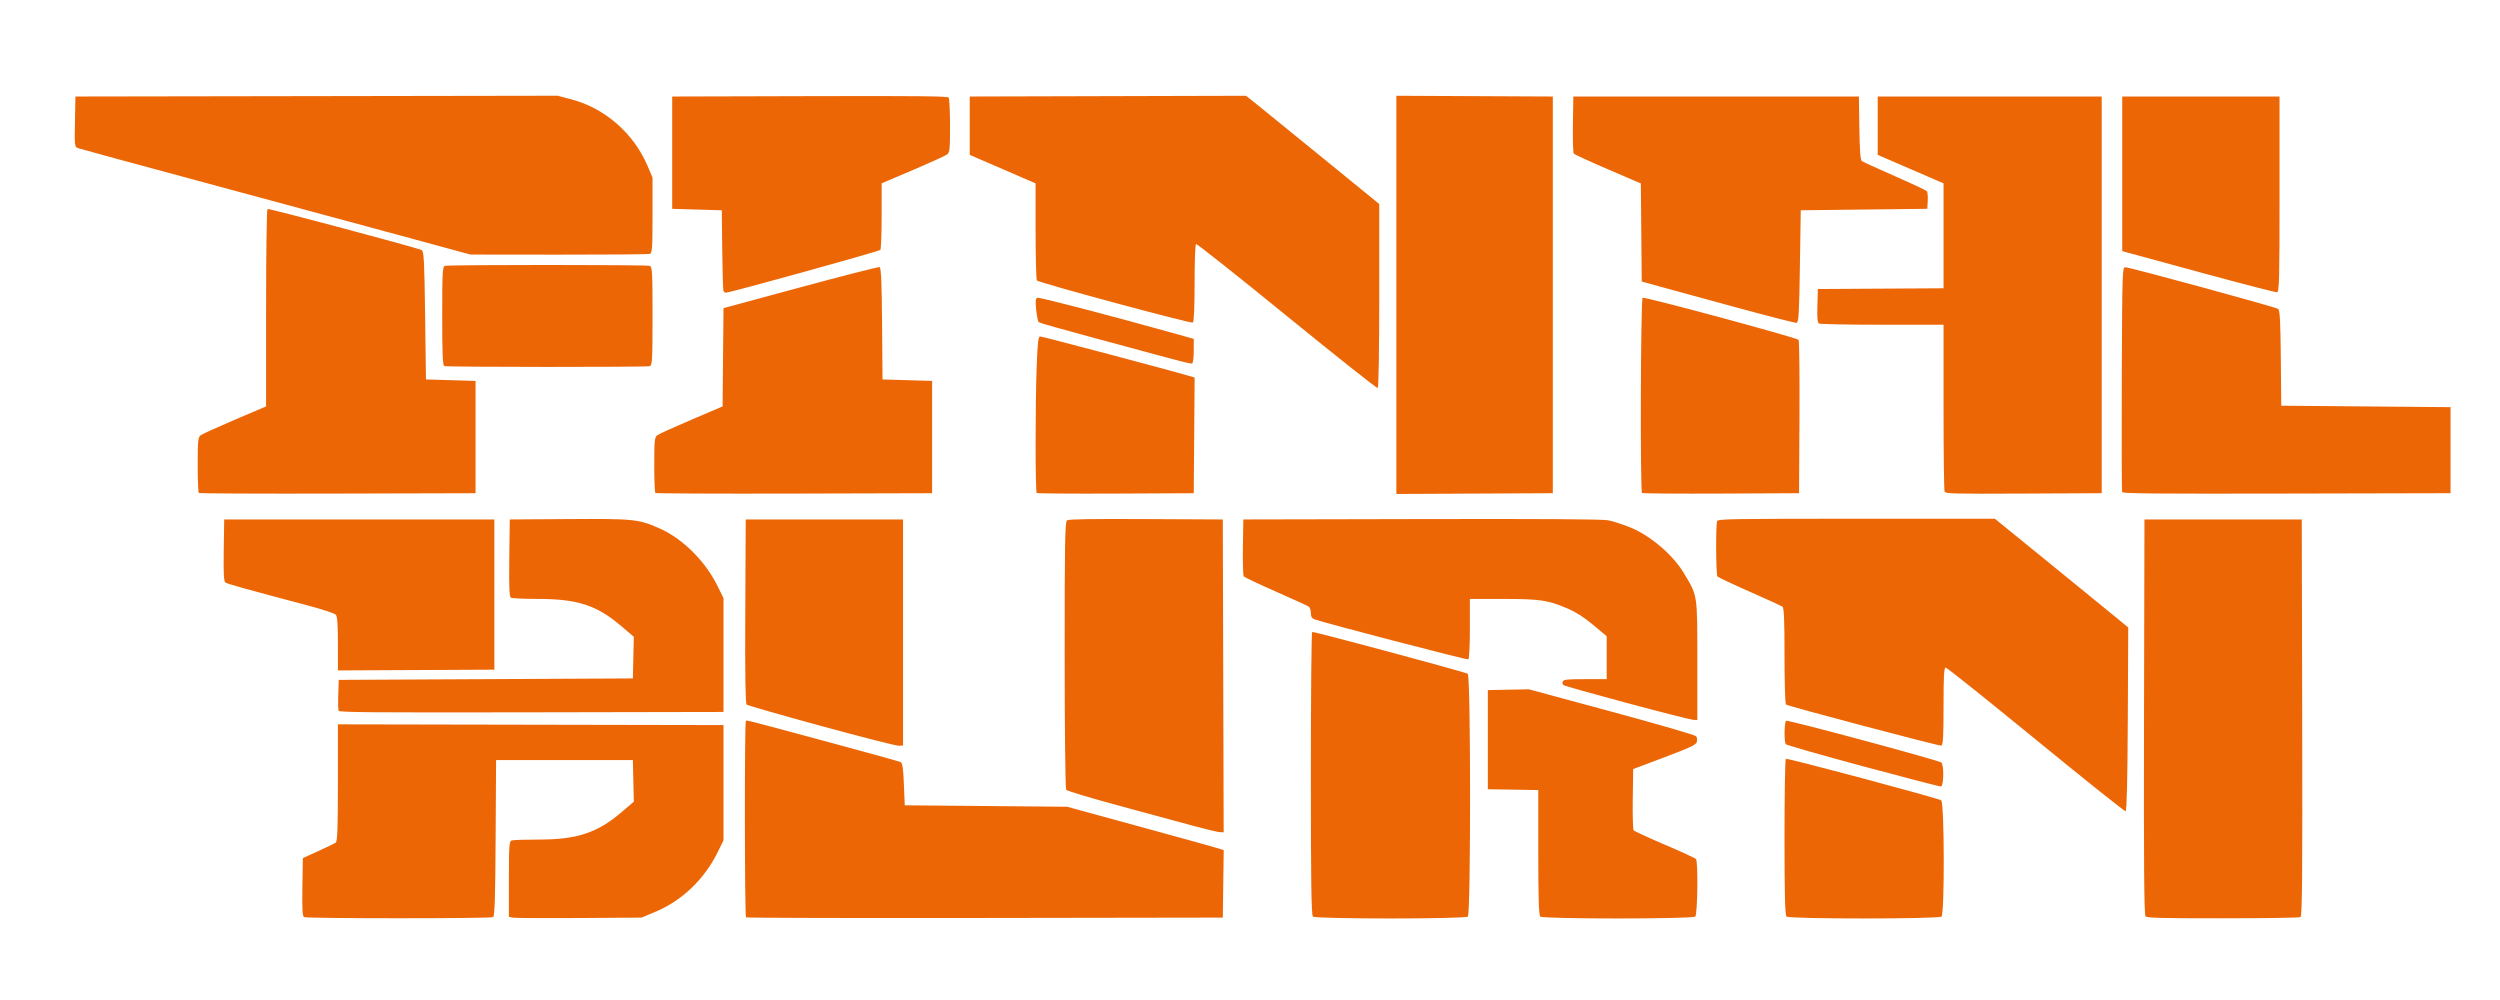
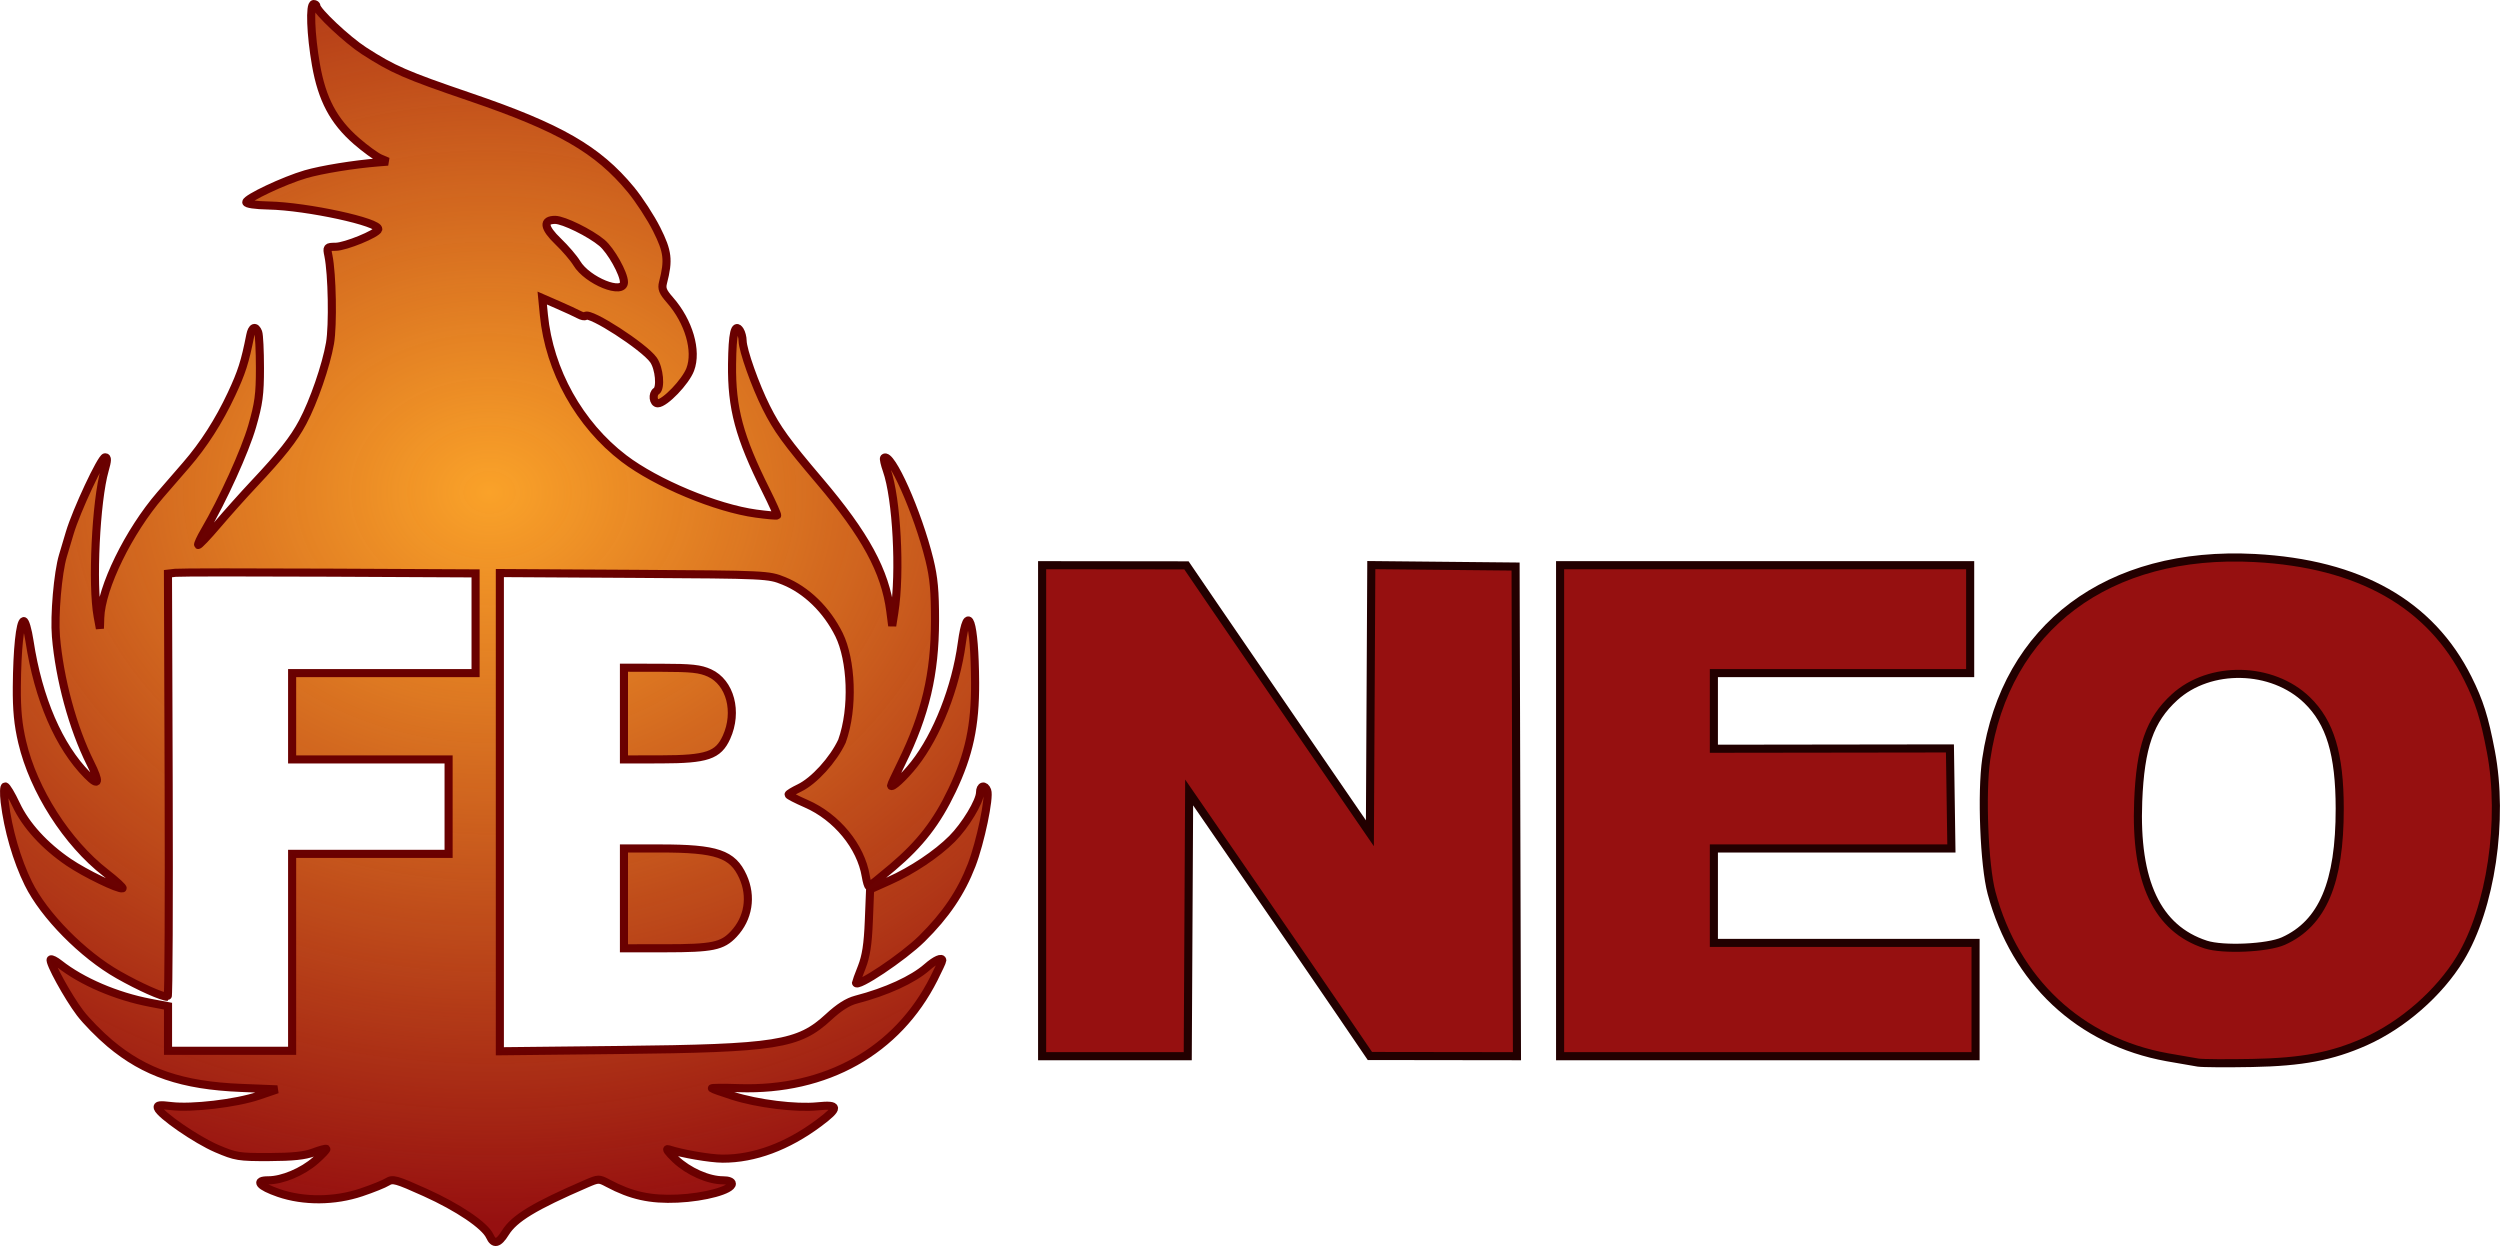
- <svg xmlns="http://www.w3.org/2000/svg" width="500" height="200" viewBox="0 0 500 200" version="1.1" id="svg8">
-   <defs id="defs2" />
-   <g id="layer1" transform="translate(-0.7110509,-246.9032)">
-     <path style="fill:#ec6605;stroke-width:0.316" d="m 61.531,430.324 c -0.333,-0.18 -0.413,-1.587 -0.342,-6.017 l 0.093,-5.781 3.078,-1.396 c 1.693,-0.768 3.27,-1.542 3.505,-1.72 0.329,-0.249 0.427,-3.023 0.427,-11.981 v -11.657 l 38.559,0.074 38.559,0.074 v 11.521 11.521 l -1.14,2.333 c -2.619,5.363 -7.104,9.693 -12.325,11.901 l -2.897,1.225 -12.507,0.087 c -6.879,0.048 -12.854,0.012 -13.279,-0.079 l -0.772,-0.165 v -7.547 c 0,-6.613 0.067,-7.569 0.541,-7.724 0.298,-0.098 2.725,-0.177 5.394,-0.177 7.679,0 11.735,-1.333 16.551,-5.44 l 2.499,-2.131 -0.095,-4.162 -0.095,-4.162 H 113.606 99.927 l -0.089,15.589 c -0.068,12.026 -0.186,15.642 -0.513,15.819 -0.561,0.304 -37.232,0.299 -37.794,-0.008 z m 88.384,0.051 c -0.279,-0.237 -0.311,-39.016 -0.033,-39.254 0.239,-0.204 -0.991,-0.516 16.219,4.116 7.806,2.101 14.423,3.934 14.705,4.075 0.405,0.201 0.549,1.14 0.684,4.453 l 0.171,4.198 16.244,0.146 16.244,0.146 14.705,4.023 c 8.088,2.212 15.131,4.165 15.652,4.34 l 0.947,0.317 -0.091,6.744 -0.091,6.744 -47.564,0.074 c -26.16,0.041 -47.667,-0.016 -47.793,-0.121 z m 113.379,-0.157 c -0.313,-0.267 -0.41,-7.009 -0.41,-28.567 0,-15.519 0.118,-28.279 0.261,-28.355 0.27,-0.142 30.357,7.941 31.116,8.36 0.61,0.337 0.627,48.041 0.018,48.562 -0.59,0.504 -30.394,0.504 -30.984,0 z m 45.484,0 c -0.306,-0.261 -0.41,-3.511 -0.41,-12.826 v -12.476 l -5.044,-0.081 -5.044,-0.081 v -9.917 -9.917 l 4.104,-0.078 4.104,-0.078 16.57,4.481 c 9.493,2.567 16.708,4.668 16.893,4.919 0.178,0.241 0.229,0.753 0.114,1.139 -0.174,0.584 -1.26,1.097 -6.463,3.055 l -6.254,2.353 -0.084,5.96 c -0.046,3.278 0.029,6.108 0.171,6.289 0.14,0.181 2.948,1.477 6.24,2.879 3.292,1.403 6.098,2.698 6.236,2.879 0.446,0.584 0.31,11.109 -0.149,11.5 -0.59,0.504 -30.394,0.504 -30.984,0 z m 49.246,0 c -0.309,-0.263 -0.41,-4.19 -0.41,-15.879 0,-8.541 0.12,-15.592 0.267,-15.67 0.344,-0.182 30.448,7.865 31.069,8.304 0.643,0.455 0.699,22.699 0.059,23.245 -0.59,0.504 -30.394,0.504 -30.984,0 z m 71.79,-0.046 c -0.282,-0.29 -0.362,-10.944 -0.299,-39.887 l 0.087,-39.491 h 15.731 15.731 l 0.087,39.65 c 0.069,31.528 0,39.698 -0.342,39.882 -0.236,0.128 -7.22,0.234 -15.52,0.237 -12.294,0.004 -15.162,-0.069 -15.476,-0.391 z m -190.528,-18.123 c -2.539,-0.692 -9.213,-2.503 -14.832,-4.024 -5.618,-1.521 -10.348,-2.945 -10.511,-3.164 -0.163,-0.219 -0.298,-12.359 -0.301,-26.978 -0.004,-22.106 0.073,-26.635 0.462,-26.91 0.336,-0.237 4.768,-0.309 15.817,-0.254 l 15.35,0.076 0.087,31.282 0.087,31.282 -0.771,-0.024 c -0.424,-0.016 -2.849,-0.592 -5.388,-1.284 z m 168.6,-17.219 c -9.687,-7.926 -17.805,-14.415 -18.04,-14.42 -0.331,-0.008 -0.427,1.728 -0.427,7.729 0,6.122 -0.094,7.769 -0.449,7.886 -0.379,0.124 -30.214,-7.765 -31.067,-8.214 -0.159,-0.084 -0.289,-4.46 -0.289,-9.725 0,-7.309 -0.101,-9.641 -0.428,-9.863 -0.235,-0.16 -3.198,-1.512 -6.583,-3.006 -3.386,-1.494 -6.269,-2.856 -6.407,-3.027 -0.302,-0.373 -0.351,-10.42 -0.054,-11.079 0.187,-0.415 2.961,-0.461 27.875,-0.461 h 27.668 l 11.026,8.966 c 6.064,4.931 12.066,9.827 13.337,10.878 l 2.311,1.912 -0.088,18.338 c -0.057,11.914 -0.208,18.366 -0.43,18.418 -0.188,0.044 -8.268,-6.405 -17.954,-14.331 z m -34.541,5.337 c -8.37,-2.257 -15.332,-4.249 -15.47,-4.425 -0.373,-0.476 -0.315,-4.487 0.069,-4.689 0.388,-0.205 30.318,7.851 31.022,8.35 0.563,0.398 0.509,4.674 -0.061,4.796 -0.188,0.041 -7.19,-1.774 -15.561,-4.031 z m -208.339,-8.052 c -8.032,-2.192 -14.766,-4.125 -14.965,-4.294 -0.248,-0.212 -0.334,-6.056 -0.274,-18.667 l 0.088,-18.359 h 15.731 15.731 v 22.605 22.605 l -0.855,0.048 c -0.47,0.024 -7.426,-1.746 -15.458,-3.938 z m 161.153,-4.595 c -6.861,-1.839 -12.614,-3.463 -12.784,-3.608 -0.171,-0.145 -0.217,-0.47 -0.104,-0.722 0.172,-0.381 0.916,-0.457 4.491,-0.457 h 4.286 v -4.293 -4.293 l -2.669,-2.237 c -1.82,-1.525 -3.452,-2.573 -5.13,-3.294 -3.933,-1.689 -5.518,-1.925 -12.963,-1.925 h -6.597 v 5.962 c 0,3.279 -0.14,6.036 -0.31,6.126 -0.273,0.144 -28.754,-7.271 -30.725,-7.999 -0.582,-0.215 -0.769,-0.526 -0.769,-1.276 0,-0.545 -0.192,-1.122 -0.427,-1.282 -0.235,-0.16 -3.198,-1.512 -6.583,-3.006 -3.386,-1.494 -6.271,-2.856 -6.411,-3.027 -0.141,-0.171 -0.217,-2.805 -0.171,-5.853 l 0.084,-5.542 35.567,-0.076 c 24.148,-0.052 36.133,0.02 37.332,0.234 0.971,0.171 3.048,0.84 4.617,1.486 3.89,1.604 8.346,5.399 10.492,8.935 2.877,4.741 2.791,4.194 2.791,17.614 v 11.913 l -0.769,-0.02 c -0.423,-0.012 -6.383,-1.523 -13.244,-3.362 z m -257.72,1.538 c -0.096,-0.213 -0.13,-1.69 -0.075,-3.283 l 0.099,-2.896 29.411,-0.146 29.411,-0.146 0.095,-4.166 0.095,-4.166 -2.66,-2.257 c -4.79,-4.064 -8.658,-5.305 -16.56,-5.312 -2.7,-0.002 -5.104,-0.11 -5.343,-0.239 -0.336,-0.182 -0.413,-1.971 -0.342,-7.944 l 0.091,-7.709 11.732,-0.077 c 13.134,-0.086 14.082,0.012 18.27,1.884 4.662,2.085 9.145,6.568 11.607,11.61 l 1.14,2.333 v 11.375 11.375 l -38.398,0.074 c -31.63,0.061 -38.429,0.008 -38.572,-0.312 z M 68.293,375.646 c 0,-3.831 -0.121,-5.475 -0.427,-5.81 -0.235,-0.257 -2.659,-1.059 -5.386,-1.782 -12.743,-3.379 -16.276,-4.362 -16.679,-4.642 -0.331,-0.23 -0.412,-1.758 -0.342,-6.459 l 0.092,-6.158 H 72.568 99.585 v 15.021 15.021 l -15.646,0.076 -15.646,0.076 z M 40.48,345.497 c -0.127,-0.108 -0.23,-2.648 -0.23,-5.644 0,-4.822 0.069,-5.5 0.598,-5.9 0.329,-0.249 3.407,-1.648 6.84,-3.109 l 6.241,-2.658 v -19.669 c 0,-10.818 0.127,-19.737 0.283,-19.819 0.291,-0.153 29.916,7.749 30.838,8.226 0.439,0.227 0.538,2.107 0.684,13.067 l 0.171,12.802 4.959,0.146 4.959,0.146 v 11.23 11.23 l -27.557,0.075 c -15.156,0.041 -27.66,-0.016 -27.787,-0.122 z m 91.311,0 c -0.127,-0.108 -0.23,-2.648 -0.23,-5.644 0,-4.822 0.069,-5.5 0.598,-5.9 0.329,-0.249 3.405,-1.647 6.835,-3.107 l 6.237,-2.656 0.09,-9.83 0.09,-9.83 15.389,-4.165 c 8.464,-2.291 15.58,-4.107 15.813,-4.036 0.324,0.099 0.444,2.741 0.513,11.297 l 0.09,11.167 4.959,0.146 4.959,0.146 v 11.23 11.23 l -27.557,0.075 c -15.156,0.041 -27.66,-0.016 -27.787,-0.122 z m 76.265,0.001 c -0.296,-0.252 -0.299,-17.661 -0.004,-25.403 0.181,-4.748 0.317,-5.906 0.698,-5.906 0.416,0 26.857,7.006 29.773,7.889 l 1.115,0.338 -0.089,11.564 -0.089,11.564 -15.586,0.076 c -8.572,0.042 -15.69,-0.016 -15.817,-0.122 z m 71.928,-39.622 v -39.82 l 15.646,0.076 15.646,0.076 v 39.668 39.668 l -15.646,0.076 -15.646,0.076 z m 49.136,39.622 c -0.391,-0.334 -0.276,-38.835 0.116,-39.042 0.443,-0.233 30.857,7.978 31.197,8.422 0.139,0.182 0.216,7.156 0.171,15.498 l -0.082,15.167 -15.586,0.076 c -8.572,0.042 -15.69,-0.016 -15.817,-0.122 z m 60.509,-0.267 c -0.115,-0.255 -0.209,-7.869 -0.209,-16.92 v -16.456 l -12.226,-0.004 c -6.724,-0.002 -12.424,-0.111 -12.665,-0.242 -0.326,-0.176 -0.414,-1.1 -0.342,-3.569 l 0.097,-3.331 12.568,-0.076 12.568,-0.076 v -10.491 -10.491 l -6.583,-2.85 -6.583,-2.85 v -5.834 -5.834 h 22.4 22.4 v 39.668 39.668 l -15.608,0.076 c -14.011,0.068 -15.629,0.028 -15.817,-0.388 z m 35.516,0.095 c -0.09,-0.201 -0.124,-10.407 -0.075,-22.679 0.087,-22.105 0.095,-22.313 0.772,-22.283 1.019,0.044 29.944,7.934 30.48,8.313 0.366,0.259 0.48,2.289 0.551,9.846 l 0.09,9.52 16.928,0.146 16.928,0.146 v 8.604 8.604 l -32.755,0.074 c -26.024,0.059 -32.789,-8.1e-4 -32.919,-0.292 z M 258.084,310.112 c -9.836,-8.011 -18.012,-14.498 -18.169,-14.415 -0.157,0.083 -0.286,3.614 -0.286,7.846 0,4.785 -0.129,7.763 -0.34,7.874 -0.436,0.23 -30.868,-7.983 -31.203,-8.421 -0.138,-0.18 -0.254,-4.624 -0.257,-9.875 l -0.004,-9.546 -6.583,-2.85 -6.583,-2.85 v -5.834 -5.834 l 27.631,-0.075 27.631,-0.075 2.635,2.111 c 1.449,1.161 7.444,6.033 13.322,10.827 l 10.687,8.716 v 18.326 c 0,10.121 -0.134,18.396 -0.298,18.483 -0.164,0.087 -8.346,-6.397 -18.181,-14.409 z M 89.582,320.121 c -0.33,-0.114 -0.427,-2.392 -0.427,-10.009 0,-8.723 0.062,-9.882 0.541,-10.039 0.707,-0.231 40.276,-0.231 40.983,0 0.479,0.157 0.541,1.315 0.541,10.032 0,8.717 -0.062,9.875 -0.541,10.032 -0.646,0.212 -40.48,0.196 -41.096,-0.016 z m 145.088,-1.544 c -2.257,-0.624 -9.011,-2.449 -15.008,-4.055 -5.997,-1.606 -11.036,-3.033 -11.199,-3.171 -0.162,-0.138 -0.395,-1.259 -0.517,-2.492 -0.178,-1.796 -0.126,-2.272 0.265,-2.4 0.419,-0.137 14.541,3.542 27.313,7.115 l 3.933,1.1 v 2.431 c 0,1.368 -0.15,2.469 -0.342,2.518 -0.188,0.049 -2.189,-0.423 -4.446,-1.047 z m 113.198,-10.215 c -6.395,-1.741 -13.244,-3.612 -15.218,-4.158 l -3.591,-0.993 -0.09,-9.811 -0.09,-9.811 -6.579,-2.825 c -3.618,-1.554 -6.694,-2.971 -6.834,-3.149 -0.141,-0.178 -0.218,-2.818 -0.171,-5.866 l 0.084,-5.542 h 28.556 28.556 l 0.092,6.313 c 0.067,4.561 0.209,6.395 0.513,6.608 0.231,0.162 3.191,1.513 6.577,3.001 3.386,1.488 6.273,2.846 6.415,3.017 0.143,0.171 0.22,1.033 0.171,1.915 l -0.089,1.604 -12.654,0.146 -12.654,0.146 -0.171,11.226 c -0.148,9.684 -0.241,11.234 -0.684,11.284 -0.282,0.032 -5.745,-1.366 -12.141,-3.107 z M 145.402,305.074 c -0.087,-0.201 -0.198,-3.908 -0.246,-8.24 l -0.087,-7.875 -4.959,-0.146 -4.959,-0.146 V 277.438 266.208 l 27.509,-0.075 c 21.781,-0.059 27.565,0.002 27.781,0.292 0.15,0.201 0.275,2.741 0.278,5.644 0.004,4.664 -0.064,5.331 -0.593,5.73 -0.329,0.248 -3.407,1.648 -6.84,3.109 l -6.241,2.658 -0.005,6.488 c -0.003,3.569 -0.118,6.64 -0.257,6.825 -0.221,0.297 -30.04,8.559 -30.889,8.559 -0.183,0 -0.405,-0.164 -0.492,-0.365 z m 296.342,-3.426 c -7.618,-2.073 -14.466,-3.939 -15.219,-4.146 l -1.368,-0.376 v -15.459 -15.459 h 15.731 15.731 v 19.538 c 0,17.143 -0.063,19.547 -0.513,19.605 -0.282,0.036 -6.746,-1.63 -14.363,-3.703 z m -363.02,-8.202 c -8.84,-2.402 -26.307,-7.122 -38.816,-10.491 -12.508,-3.368 -23.092,-6.249 -23.52,-6.401 -0.772,-0.275 -0.777,-0.316 -0.684,-5.312 l 0.094,-5.035 48.22,-0.079 48.22,-0.079 2.752,0.726 c 6.691,1.766 12.435,6.772 15.21,13.257 l 1.018,2.38 v 7.544 c 0,6.61 -0.067,7.566 -0.541,7.721 -0.298,0.098 -8.492,0.167 -18.211,0.156 l -17.67,-0.02 -16.073,-4.366 z" id="path959" />
+ <svg xmlns="http://www.w3.org/2000/svg" height="166.435" viewBox="0 0 1235.563 615.811" width="333.936">
+   <radialGradient id="a" cx="313.836" cy="250.703" gradientTransform="matrix(-.01086 1.48513 -1.81703 -.0133 789.901 -200.08)" gradientUnits="userSpaceOnUse" r="243.063">
+     <stop offset="0" stop-color="#faa229" />
+     <stop offset="1" stop-color="#faa229" stop-opacity="0" />
+   </radialGradient>
+   <path d="M242.078 610.95c-2.413-5.294-15.724-14.286-31.992-21.61-14.267-6.422-15.983-6.902-18.647-5.22-1.613 1.02-7.419 3.36-12.902 5.2-13.182 4.425-28.428 4.537-40.749.3-9.707-3.34-12.147-6.29-5.193-6.28 6.968.01 16.944-4.19 23.357-9.835 3.228-2.842 5.637-5.4 5.353-5.684s-3.16.493-6.391 1.727c-4.282 1.635-10.213 2.26-21.875 2.302-15.109.055-16.557-.18-26-4.222-9.996-4.277-28.003-16.714-29.068-20.076-.445-1.406.94-1.596 6.586-.902 10.138 1.246 32.168-1.348 43.149-5.082l9.333-3.174-18-.729c-28.902-1.17-47.394-7.447-64.665-21.953-5.08-4.267-11.734-11.048-14.786-15.068C33.566 492.71 24 475.26 25.08 474.18c.368-.367 2.309.625 4.313 2.206 11.072 8.729 28.182 16.058 44.882 19.226l8.763 1.663v22.058h61.333V422h77.334v-46.667h-77.334v-42.666h90.667v-49.289l-72.333-.356c-39.784-.195-73.99-.165-76.016.068l-3.683.424.35 104.576c.192 57.517-.026 104.577-.484 104.577-2.787 0-13.877-4.959-24.354-10.888-17.58-9.949-36.777-29.407-44.506-45.112-5.696-11.575-10.066-26.639-11.7-40.334-.503-4.217-.387-7.666.259-7.666.645 0 3.069 4.05 5.386 9 4.768 10.186 14.11 20.43 25.985 28.494 8.094 5.496 24.702 13.534 26.612 12.879.6-.205-3.159-3.673-8.351-7.707-19.085-14.823-35.61-40.679-41.22-64.491-2.05-8.697-2.755-15.928-2.668-27.334.141-18.528 1.557-32.135 3.385-32.544.731-.164 2.029 4.295 2.884 9.907 4.344 28.51 14.487 52.002 28.608 66.263 5.761 5.817 6.28 3.656 1.445-6.024-8.634-17.29-15.222-41.523-16.991-62.505-.882-10.455.943-31.553 3.454-39.938.659-2.2 2.18-7.3 3.381-11.334C37.734 252.415 50.092 226 51.947 226c1.236 0 1.188 1.487-.203 6.333-4.357 15.184-6.355 56.732-3.478 72.334l1.106 6 .167-5.33c.466-14.888 14.06-42.707 29.714-60.811 3.916-4.528 9.632-11.127 12.703-14.664 8.717-10.04 16.24-21.787 22.436-35.032 5.066-10.83 6.706-15.97 9.308-29.163.813-4.12 2.623-4.79 3.907-1.444.47 1.223.856 9.173.86 17.667.005 13.076-.583 17.487-3.846 28.777-3.553 12.297-14.47 36.337-23.492 51.727-2.06 3.516-3.499 6.641-3.195 6.945.303.304 4.54-4.14 9.415-9.877 4.876-5.735 13.032-14.86 18.125-20.278 13.63-14.498 19.635-22.094 24.13-30.528 5.412-10.154 11.578-27.992 13.49-39.023 1.54-8.89 1.074-34.273-.794-43.3-.87-4.203-.762-4.334 3.588-4.37 4.826-.04 20.434-6.434 21.066-8.63 1.01-3.503-35.286-11.38-54.246-11.772-6.644-.138-10.998-.782-11-1.627-.004-1.91 18.698-10.729 29.331-13.83 7.86-2.293 23.906-4.905 36-5.86l4.667-.367-3.786-1.618c-2.083-.89-7.374-4.737-11.758-8.55-11.284-9.815-17.007-20.584-20.005-37.641C153.541 17.178 152.977 2 155.04 2c.733 0 1.342.45 1.352 1 .047 2.49 15.22 16.755 23.493 22.087 14.412 9.29 20.564 11.97 52.51 22.878 44.277 15.119 62.997 25.903 79.38 45.73 4.078 4.935 9.825 13.772 12.771 19.638 5.52 10.988 6.02 15.19 3.136 26.317-.77 2.973-.139 4.57 3.404 8.606 9.35 10.649 13.577 25.11 10.043 34.363-2.33 6.103-12.526 16.714-16.06 16.714-2.251 0-2.797-4.7-.696-6 2.397-1.48 1.488-11.371-1.42-15.455-4.684-6.579-31.463-23.883-33.62-21.726-.385.385-1.808.095-3.163-.645s-6-2.888-10.324-4.774l-7.861-3.43.812 8.349c2.676 27.492 17.552 54.163 39.576 70.951 15.968 12.172 45.678 24.565 65.292 27.236 5.476.746 10.158 1.155 10.404.91.246-.246-2.21-5.765-5.459-12.265-13.276-26.567-17.065-40.664-16.81-62.543.18-15.317 1.376-20.432 3.886-16.608.723 1.1 1.323 3.4 1.334 5.11.03 4.567 6.272 22.172 11.662 32.89 5.45 10.839 9.874 16.937 26.438 36.442 22.562 26.569 32.377 44.634 34.893 64.225l.942 7.333 1.05-6.666c3.119-19.79 1.178-56.369-3.728-70.273-1.062-3.012-1.666-5.743-1.34-6.069 3.23-3.23 16.676 26.972 22.413 50.342 2.158 8.79 2.777 15.521 2.758 30-.035 26.39-4.75 46.433-16.579 70.48-2.835 5.765-5.156 10.72-5.156 11.012 0 1.827 6.36-4 11.523-10.555 11.218-14.247 20.456-37.747 23.435-59.618 2.917-21.425 6.42-11.138 6.589 19.347.117 21.242-2.946 35.574-11.38 53.254-7.55 15.83-15.69 26.355-29.343 37.946-6.133 5.207-11.45 9.467-11.817 9.467-.366 0-1.04-2.25-1.496-5-2.434-14.664-14.416-29.242-29.4-35.77-4.828-2.103-8.77-4.14-8.762-4.527.008-.387 2.424-1.857 5.367-3.267 7.237-3.468 16.699-13.874 21.044-23.145 3.304-7.049 3.574-8.938 3.574-25.027v-17.402l-5.012-10.142c-6.09-12.322-16.13-22.105-27.326-26.626-7.607-3.072-8.14-3.097-73.996-3.486l-66.333-.391v236.35l59.667-.64c77.074-.828 87.96-2.55 102.765-16.257 5.21-4.824 9.538-7.567 13.604-8.625 14.995-3.901 28.076-9.883 35.103-16.053 4.124-3.621 7.528-5.107 7.528-3.287 0 .387-1.883 4.437-4.184 9-18.036 35.764-53.183 55.496-96.333 54.084-7.664-.25-13.677-.2-13.362.113.314.312 4.915 1.957 10.225 3.655 12.343 3.948 31.31 6.304 41.987 5.217 10.714-1.09 10.85.654.647 8.26-15.535 11.583-31.933 17.662-47.495 17.61-6.225-.022-20.239-2.445-26.819-4.638-1.577-.526-.174 1.469 3.437 4.886 6.43 6.085 16.296 10.459 23.563 10.448 2.61-.004 4.334.665 4.334 1.68 0 3.097-13.381 6.766-26.876 7.37-13.427.602-22.865-1.487-34.358-7.603-4.447-2.367-4.727-2.361-10.666.212-25.844 11.197-35.66 17.151-40.089 24.316-3.357 5.432-5.682 5.93-7.64 1.636zm66.294-471.507c0-4.217-6.412-15.658-10.883-19.421-5.778-4.861-19-11.355-23.12-11.355-6.16 0-5.634 3.832 1.459 10.644 3.6 3.457 7.744 8.292 9.211 10.746 5.239 8.762 23.333 16.041 23.333 9.386zM423.04 485.667c0-.184 1.291-3.634 2.868-7.667 2.144-5.482 3.026-11.262 3.494-22.893l.625-15.56 9.364-4.187c11.4-5.098 23.591-13.233 31.136-20.778 6.544-6.543 13.815-18.589 13.833-22.915.014-3.41 2.364-4.04 3.548-.953 1.285 3.348-3.36 25.586-7.69 36.813-5.222 13.54-12.805 24.758-24.615 36.416-9.288 9.167-32.57 24.7-32.563 21.724zM308.372 444v-24.667h17.935c27.936 0 35.769 2.664 40.87 13.896 4.474 9.85 2.726 20.685-4.59 28.45-5.64 5.985-10.43 6.972-33.881 6.98l-20.334.008zm0-91.333V330l18.334.03c15.131.023 19.31.472 23.922 2.566 10.285 4.67 14.138 19.2 8.427 31.782-4.083 8.997-9.689 10.89-32.35 10.926l-18.333.03z" fill="#961010" />
+   <g stroke-width="4">
+     <path d="M331.039 630.284c-2.413-5.295-15.724-14.286-31.992-21.61-14.267-6.423-15.984-6.903-18.647-5.22-1.613 1.02-7.42 3.36-12.902 5.2-13.182 4.425-28.429 4.537-40.75.299-9.706-3.339-12.146-6.29-5.192-6.28 6.968.011 16.944-4.19 23.357-9.835 3.228-2.842 5.637-5.4 5.353-5.683s-3.16.493-6.391 1.727c-4.282 1.635-10.213 2.259-21.875 2.301-15.109.055-16.557-.18-26-4.221-9.996-4.278-28.003-16.715-29.068-20.077-.445-1.406.94-1.596 6.585-.902 10.14 1.247 32.168-1.348 43.15-5.082l9.333-3.174-18-.728c-28.902-1.17-47.394-7.448-64.665-21.954-5.08-4.267-11.734-11.047-14.786-15.068-6.022-7.933-15.588-25.383-14.507-26.463.368-.368 2.308.624 4.313 2.205 11.072 8.73 28.181 16.059 44.882 19.227l8.763 1.662V538.667h61.333v-97.334h77.334v-46.666h-77.334V352H324v-49.288l-72.333-.356c-39.784-.196-73.99-.165-76.016.067l-3.683.424.35 104.577c.191 57.517-.026 104.576-.484 104.576-2.787 0-13.877-4.958-24.354-10.888-17.58-9.949-36.777-29.407-44.506-45.112-5.696-11.574-10.066-26.639-11.7-40.333-.503-4.218-.387-7.667.259-7.667.645 0 3.069 4.05 5.386 9 4.768 10.186 14.11 20.43 25.985 28.494 8.093 5.497 24.701 13.534 26.612 12.88.6-.206-3.159-3.674-8.352-7.707-19.084-14.824-35.61-40.68-41.22-64.492-2.049-8.697-2.755-15.927-2.667-27.333.14-18.528 1.556-32.136 3.385-32.545.731-.163 2.029 4.295 2.884 9.907 4.344 28.51 14.487 52.003 28.608 66.263 5.76 5.817 6.28 3.656 1.445-6.024-8.635-17.29-15.222-41.523-16.991-62.505-.882-10.455.943-31.553 3.454-39.938.658-2.2 2.18-7.3 3.381-11.333 3.251-10.918 15.609-37.334 17.465-37.334 1.236 0 1.188 1.487-.203 6.334-4.357 15.183-6.356 56.73-3.479 72.333l1.107 6 .167-5.33c.466-14.887 14.06-42.707 29.714-60.81 3.916-4.529 9.632-11.128 12.703-14.665 8.717-10.04 16.24-21.786 22.436-35.032 5.066-10.83 6.706-15.97 9.308-29.163.813-4.12 2.623-4.789 3.907-1.443.47 1.222.856 9.172.86 17.666.005 13.077-.584 17.487-3.846 28.777-3.553 12.298-14.47 36.337-23.492 51.727-2.06 3.516-3.499 6.642-3.195 6.945.303.304 4.54-4.14 9.415-9.876 4.875-5.736 13.032-14.861 18.125-20.279 13.63-14.498 19.634-22.094 24.13-30.528 5.412-10.154 11.578-27.992 13.489-39.023 1.54-8.89 1.075-34.272-.793-43.3-.87-4.202-.762-4.334 3.588-4.37 4.826-.04 20.433-6.433 21.066-8.63 1.01-3.503-35.286-11.38-54.246-11.772-6.644-.137-10.998-.781-11-1.627-.004-1.91 18.698-10.728 29.331-13.83 7.86-2.293 23.906-4.904 36-5.859l4.667-.368-3.787-1.617c-2.082-.89-7.373-4.738-11.757-8.551-11.284-9.814-17.007-20.583-20.005-37.641-2.617-14.89-3.181-30.068-1.118-30.068.733 0 1.342.45 1.352 1 .047 2.49 15.22 16.755 23.493 22.088 14.411 9.289 20.564 11.97 52.51 22.878 44.277 15.118 62.996 25.902 79.38 45.73 4.078 4.934 9.824 13.771 12.771 19.638 5.52 10.987 6.02 15.19 3.136 26.317-.771 2.973-.14 4.57 3.404 8.606 9.35 10.648 13.576 25.11 10.043 34.362-2.33 6.103-12.526 16.715-16.06 16.715-2.252 0-2.797-4.701-.696-6 2.397-1.481 1.488-11.372-1.42-15.456-4.684-6.579-31.463-23.883-33.62-21.725-.385.384-1.808.094-3.163-.645s-6-2.888-10.324-4.775l-7.861-3.43.812 8.349c2.675 27.493 17.552 54.164 39.576 70.952 15.968 12.171 45.678 24.564 65.291 27.236 5.477.746 10.16 1.155 10.405.91.246-.247-2.21-5.766-5.459-12.265-13.276-26.568-17.065-40.665-16.81-62.544.179-15.317 1.376-20.432 3.886-16.607.722 1.1 1.322 3.399 1.334 5.109.03 4.567 6.272 22.172 11.662 32.89 5.45 10.84 9.874 16.937 26.438 36.442 22.562 26.569 32.377 44.635 34.893 64.225l.942 7.334 1.05-6.667c3.118-19.79 1.178-56.368-3.728-70.272-1.063-3.013-1.666-5.744-1.34-6.07 3.23-3.229 16.676 26.972 22.413 50.342 2.158 8.79 2.776 15.521 2.758 30-.035 26.39-4.75 46.433-16.579 70.48-2.836 5.765-5.156 10.72-5.156 11.012 0 1.827 6.36-3.999 11.523-10.555 11.218-14.246 20.456-37.747 23.434-59.618 2.918-21.424 6.422-11.137 6.59 19.348.116 21.242-2.946 35.573-11.38 53.253-7.55 15.83-15.69 26.355-29.343 37.946-6.133 5.207-11.45 9.467-11.817 9.467-.366 0-1.04-2.25-1.496-5-2.434-14.664-14.416-29.241-29.401-35.77-4.827-2.103-8.77-4.14-8.761-4.526.008-.387 2.423-1.858 5.367-3.268 7.237-3.467 16.699-13.874 21.044-23.145 5.894-16.451 4.616-40.2-1.439-52.57-6.09-12.323-16.13-22.106-27.325-26.627-7.607-3.071-8.14-3.096-73.996-3.485L336 302.55v236.351l59.667-.641c77.074-.828 87.96-2.55 102.765-16.256 5.21-4.824 9.538-7.568 13.604-8.626 14.994-3.9 28.076-9.883 35.103-16.053 4.124-3.62 7.528-5.107 7.528-3.287 0 .388-1.883 4.438-4.184 9-18.037 35.764-53.183 55.496-96.333 54.085-7.664-.251-13.677-.2-13.363.112.315.313 4.916 1.958 10.226 3.656 12.343 3.947 31.31 6.303 41.987 5.216 10.714-1.09 10.85.654.647 8.26-15.535 11.583-31.934 17.663-47.496 17.61-6.224-.021-20.238-2.445-26.818-4.638-1.577-.526-.174 1.47 3.437 4.886 6.43 6.085 16.296 10.46 23.563 10.448 2.61-.004 4.334.665 4.334 1.68 0 3.097-13.381 6.766-26.876 7.37-13.427.602-22.865-1.487-34.358-7.603-4.447-2.366-4.727-2.36-10.667.213-25.843 11.196-35.66 17.15-40.088 24.315-3.357 5.433-5.683 5.93-7.64 1.636zm66.294-471.508c0-4.216-6.412-15.658-10.883-19.42-5.778-4.862-19-11.356-23.12-11.356-6.16 0-5.635 3.832 1.459 10.644 3.6 3.457 7.744 8.293 9.211 10.746 5.238 8.763 23.333 16.042 23.333 9.386zM512.001 505c0-.183 1.29-3.633 2.868-7.667 2.144-5.482 3.026-11.262 3.493-22.893l.626-15.56 9.364-4.187c11.4-5.097 23.591-13.233 31.136-20.777 6.544-6.544 13.815-18.59 13.833-22.916.014-3.409 2.364-4.04 3.548-.953 1.285 3.348-3.36 25.586-7.69 36.814-5.222 13.54-12.805 24.758-24.615 36.415-9.288 9.167-32.57 24.7-32.563 21.724zm-114.668-41.667v-24.666h17.935c27.936 0 35.769 2.663 40.87 13.895 4.474 9.85 2.726 20.686-4.591 28.451-5.638 5.984-10.43 6.971-33.88 6.98l-20.334.007zm0-91.333v-22.667l18.334.03c15.131.024 19.309.472 23.921 2.566 10.286 4.67 14.139 19.2 8.428 31.783-4.083 8.996-9.689 10.89-32.35 10.925l-18.333.03z" fill="url(#a)" stroke="#6a0000" stroke-opacity=".996" transform="translate(-88.96 -19.333)" />
+     <path d="M1086.372 525.168c-2.2-.333-9.085-1.527-15.3-2.653-43.205-7.827-75.06-37.626-86.781-81.182-3.65-13.561-5.08-49.487-2.636-66.202 9.532-65.189 60.294-103.187 132.717-99.345 51.652 2.74 86.872 22.657 105.298 59.547 5.724 11.46 8.167 19.197 11.373 36.02 6.457 33.89.01 77.39-15.188 102.401-10.33 17.005-28.427 32.814-47.019 41.075-16.367 7.273-31.166 10.064-55.797 10.523-12.467.232-24.467.15-26.667-.184zm42.164-60.086c19.34-8.73 27.864-28.81 27.813-65.533-.037-26.909-4.717-42.468-16.098-53.513-17.245-16.735-48.088-17.397-65.582-1.408-12.194 11.144-16.845 24.48-17.917 51.372-1.586 39.807 9.343 62.99 33.386 70.82 8.53 2.778 30.607 1.779 38.398-1.738zm-613.497-64.415V279.333l35.667.04 35.666.04 13.377 19.627c7.357 10.794 27.757 40.587 45.333 66.205l31.957 46.579.346-66.267.346-66.267 35.654.355 35.654.355.34 121 .34 121-36.34-.05-36.34-.05-14.71-21.616c-8.09-11.89-28.19-41.196-44.667-65.125l-29.956-43.507-.346 65.174-.346 65.174h-71.975zm256 0V279.333h202.667v53.334H847.039v37.386l58.333-.082 58.334-.083.363 24.723.362 24.722H847.04V466h129.333v56H771.04z" fill="#961010" stroke="#200" />
  </g>
</svg>
